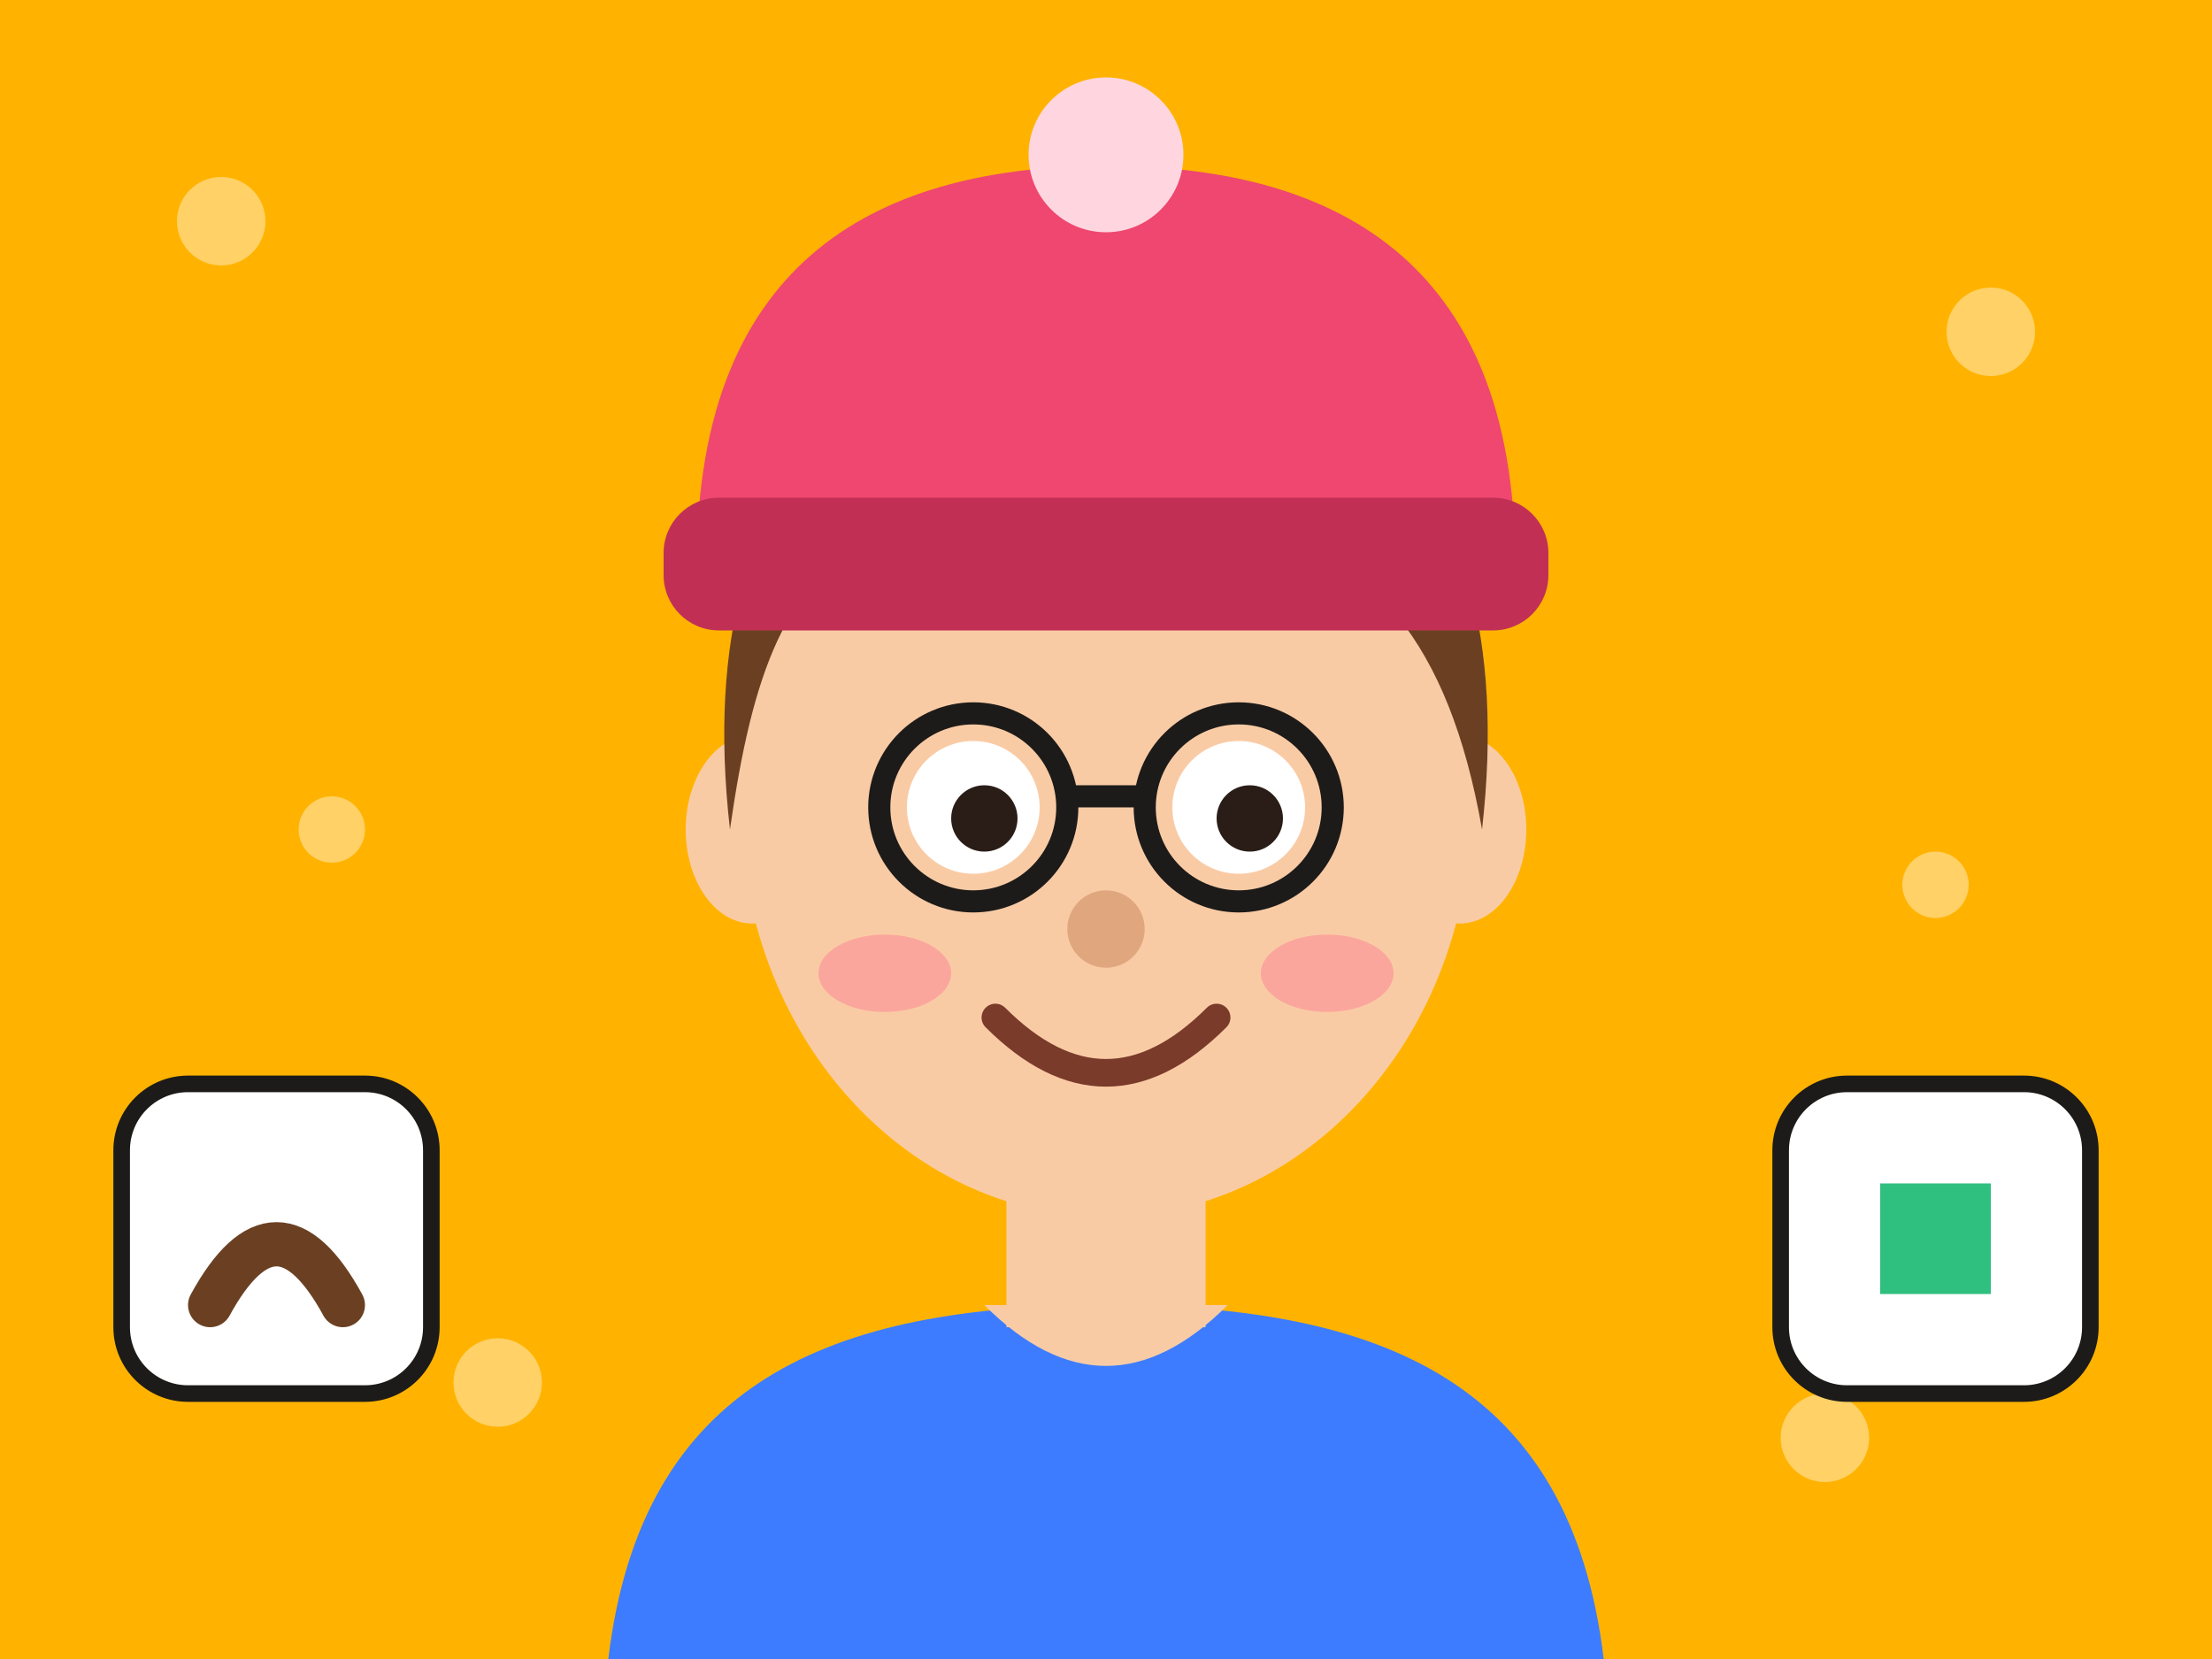
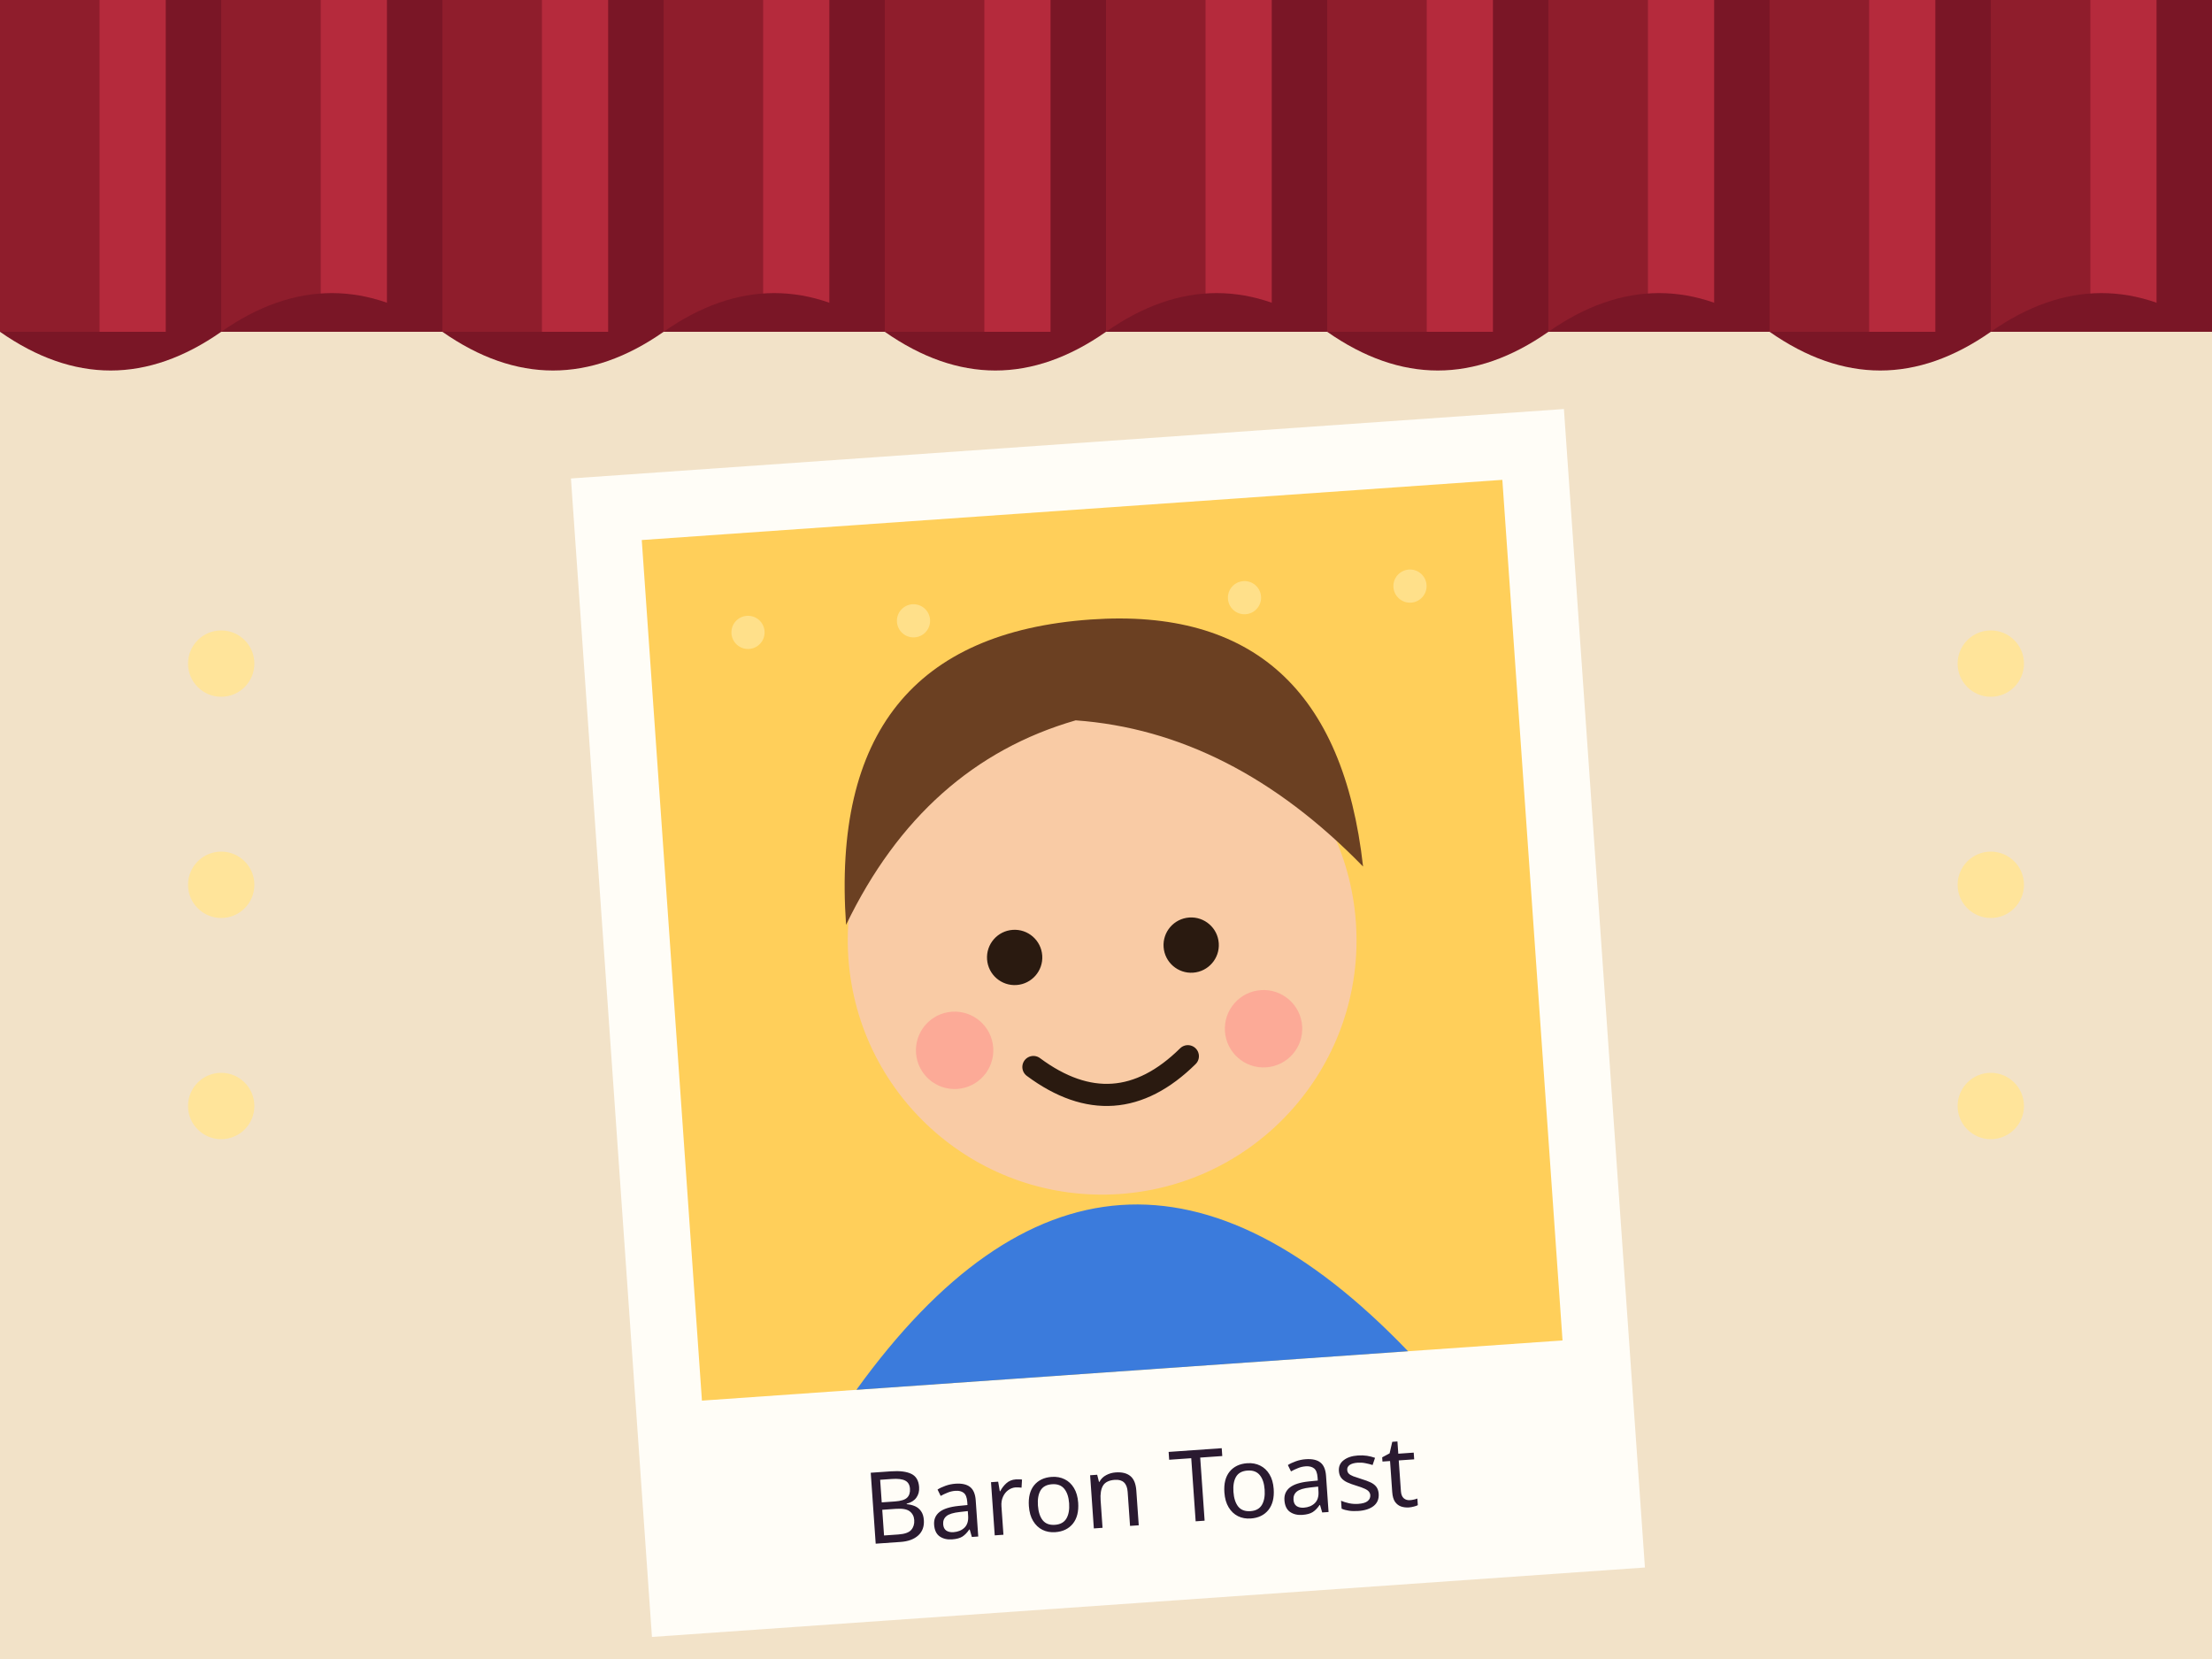
<svg xmlns="http://www.w3.org/2000/svg" viewBox="0 0 400 300">
-   <rect width="400" height="300" fill="#ffb300" />
-   <g fill="#ffd166">
-     <circle cx="40" cy="40" r="8" />
-     <circle cx="90" cy="250" r="8" />
-     <circle cx="360" cy="60" r="8" />
-     <circle cx="330" cy="260" r="8" />
-     <circle cx="60" cy="150" r="6" />
-     <circle cx="350" cy="160" r="6" />
+   <defs>
+     <pattern id="c" width="40" height="60" patternUnits="userSpaceOnUse">
+       <rect width="40" height="60" fill="#8f1d2c" />
+       <rect x="18" width="12" height="60" fill="#b52a3c" />
+       <rect x="30" width="10" height="60" fill="#7a1626" />
+     </pattern>
+   </defs>
+   <rect width="400" height="300" fill="#f2e2c8" />
+   <rect width="400" height="60" fill="url(#c)" />
+   <path d="M0 60q20 14 40 0t40 0 40 0 40 0 40 0 40 0 40 0 40 0 40 0 40 0" fill="#7a1626" />
+   <g transform="rotate(-4 200 180)">
+     <rect x="110" y="80" width="180" height="210" fill="#fffdf7" />
+     <rect x="122" y="92" width="156" height="156" fill="#ffcf5a" />
+     <g fill="#ffe08a">
+       <circle cx="140" cy="110" r="3" />
+       <circle cx="170" cy="110" r="3" />
+       <circle cx="230" cy="110" r="3" />
+       <circle cx="260" cy="110" r="3" />
+     </g>
+     <path d="M150 248q50-60 100 0z" fill="#3b7bdc" />
+     <circle cx="200" cy="170" r="46" fill="#f9cba5" />
+     <path d="M154 164q0-52 48-52 44 0 46 48-22-26-50-30-28 6-44 34z" fill="#6b4022" />
+     <circle cx="184" cy="172" r="5" fill="#2a1a10" />
+     <circle cx="216" cy="172" r="5" fill="#2a1a10" />
+     <path d="M186 192q14 12 28 0" stroke="#2a1a10" stroke-width="4" fill="none" stroke-linecap="round" />
+     <circle cx="172" cy="188" r="7" fill="#ff8a8a" opacity=".5" />
+     <circle cx="228" cy="188" r="7" fill="#ff8a8a" opacity=".5" />
+     <text x="200" y="276" font-family="Comic Sans MS,sans-serif" font-size="18" fill="#2a1a30" text-anchor="middle">Baron Toast</text>
  </g>
-   <path d="M110 300 C116 250 150 236 200 236 C250 236 284 250 290 300Z" fill="#3d7cff" />
-   <path d="M178 236 Q200 258 222 236Z" fill="#f9cba5" />
-   <rect x="182" y="200" width="36" height="40" fill="#f9cba5" />
-   <ellipse cx="136" cy="150" rx="12" ry="17" fill="#f9cba5" />
-   <ellipse cx="264" cy="150" rx="12" ry="17" fill="#f9cba5" />
-   <ellipse cx="200" cy="146" rx="66" ry="74" fill="#f9cba5" />
-   <path d="M132 150 C124 80 164 58 200 58 C236 58 276 80 268 150 C262 116 248 100 224 94 C206 104 176 104 160 96 C142 104 136 122 132 150Z" fill="#6b4022" />
-   <path d="M126 102 C126 46 160 30 200 30 C240 30 274 46 274 102Z" fill="#ef476f" />
-   <rect x="120" y="90" width="160" height="24" rx="10" fill="#c22f55" />
-   <circle cx="200" cy="28" r="14" fill="#ffd6e0" />
-   <g fill="#fff">
-     <circle cx="176" cy="146" r="12" />
-     <circle cx="224" cy="146" r="12" />
+   <g fill="#ffe49a">
+     <circle cx="40" cy="120" r="6" />
+     <circle cx="40" cy="160" r="6" />
+     <circle cx="40" cy="200" r="6" />
+     <circle cx="360" cy="120" r="6" />
+     <circle cx="360" cy="160" r="6" />
+     <circle cx="360" cy="200" r="6" />
  </g>
-   <g fill="#2a1d17">
-     <circle cx="178" cy="148" r="6" />
-     <circle cx="226" cy="148" r="6" />
-   </g>
-   <g fill="none" stroke="#1d1b19" stroke-width="4">
-     <circle cx="176" cy="146" r="17" />
-     <circle cx="224" cy="146" r="17" />
-     <path d="M193 144 L207 144" />
-   </g>
-   <circle cx="200" cy="168" r="7" fill="#e0a77e" />
-   <path d="M180 184 Q200 204 220 184" fill="none" stroke="#7a3b2a" stroke-width="5" stroke-linecap="round" />
-   <g fill="#ff6f8e" opacity=".4">
-     <ellipse cx="160" cy="176" rx="12" ry="7" />
-     <ellipse cx="240" cy="176" rx="12" ry="7" />
-   </g>
-   <g fill="#fff" stroke="#1d1b19" stroke-width="3">
-     <rect x="22" y="196" width="56" height="56" rx="12" />
-     <rect x="322" y="196" width="56" height="56" rx="12" />
-   </g>
-   <path d="M38 236 Q50 214 62 236" fill="none" stroke="#6b4022" stroke-width="8" stroke-linecap="round" />
-   <path d="M340 214 h20 v20 h-20z" fill="#2fbf7f" />
</svg>
